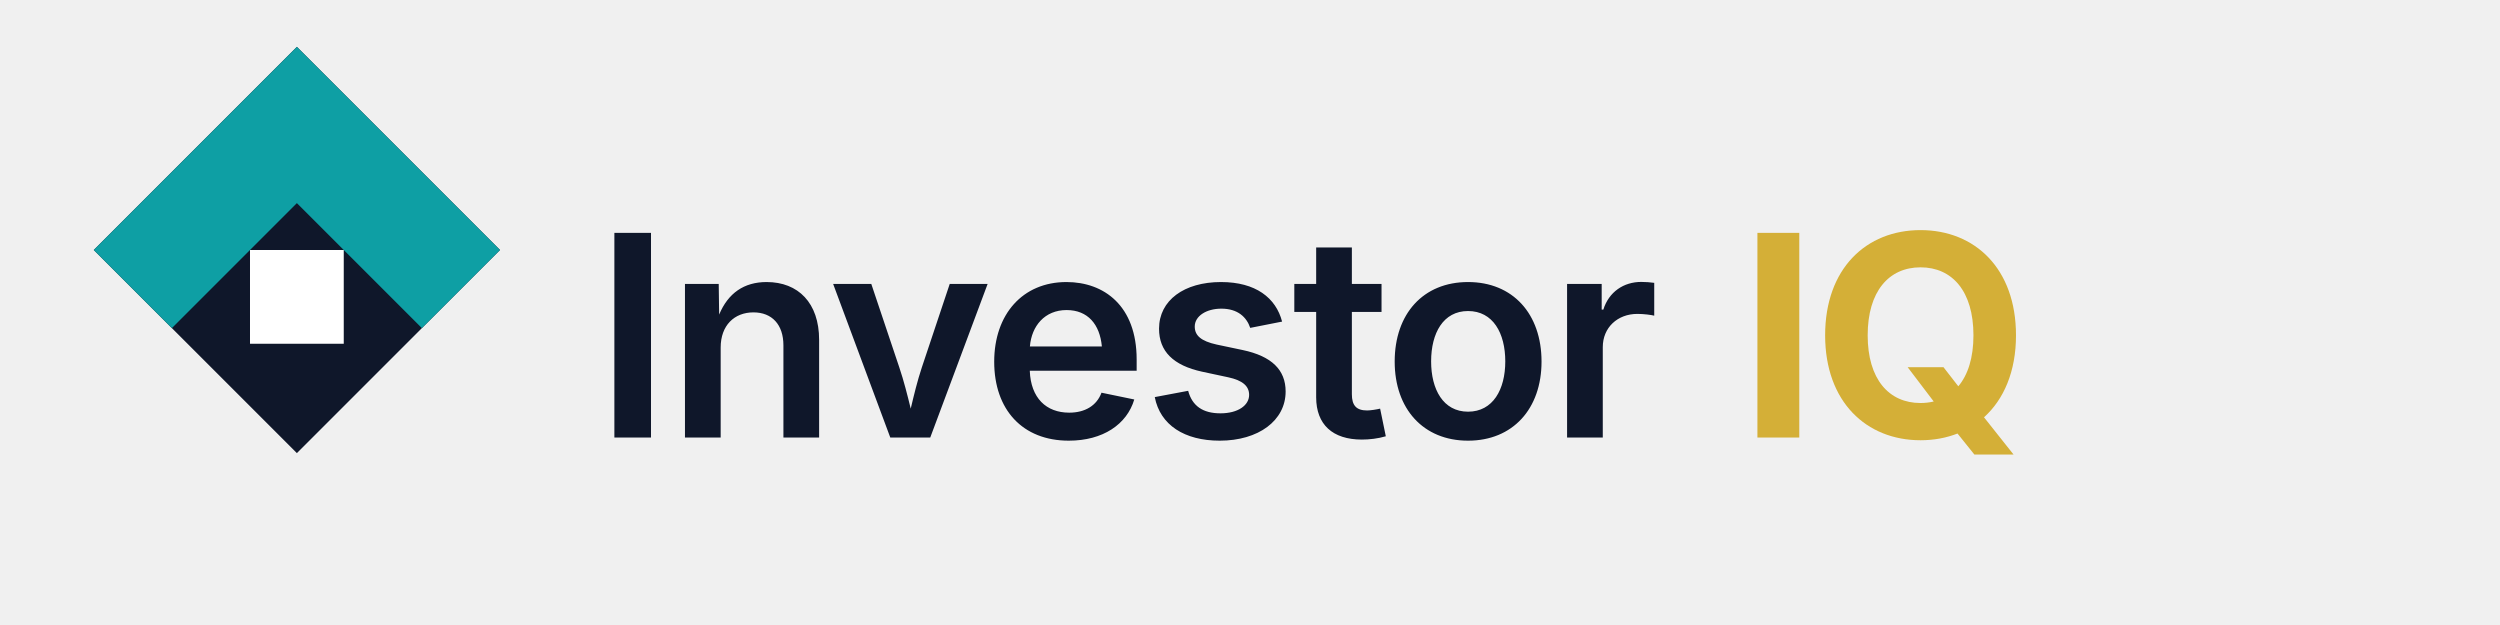
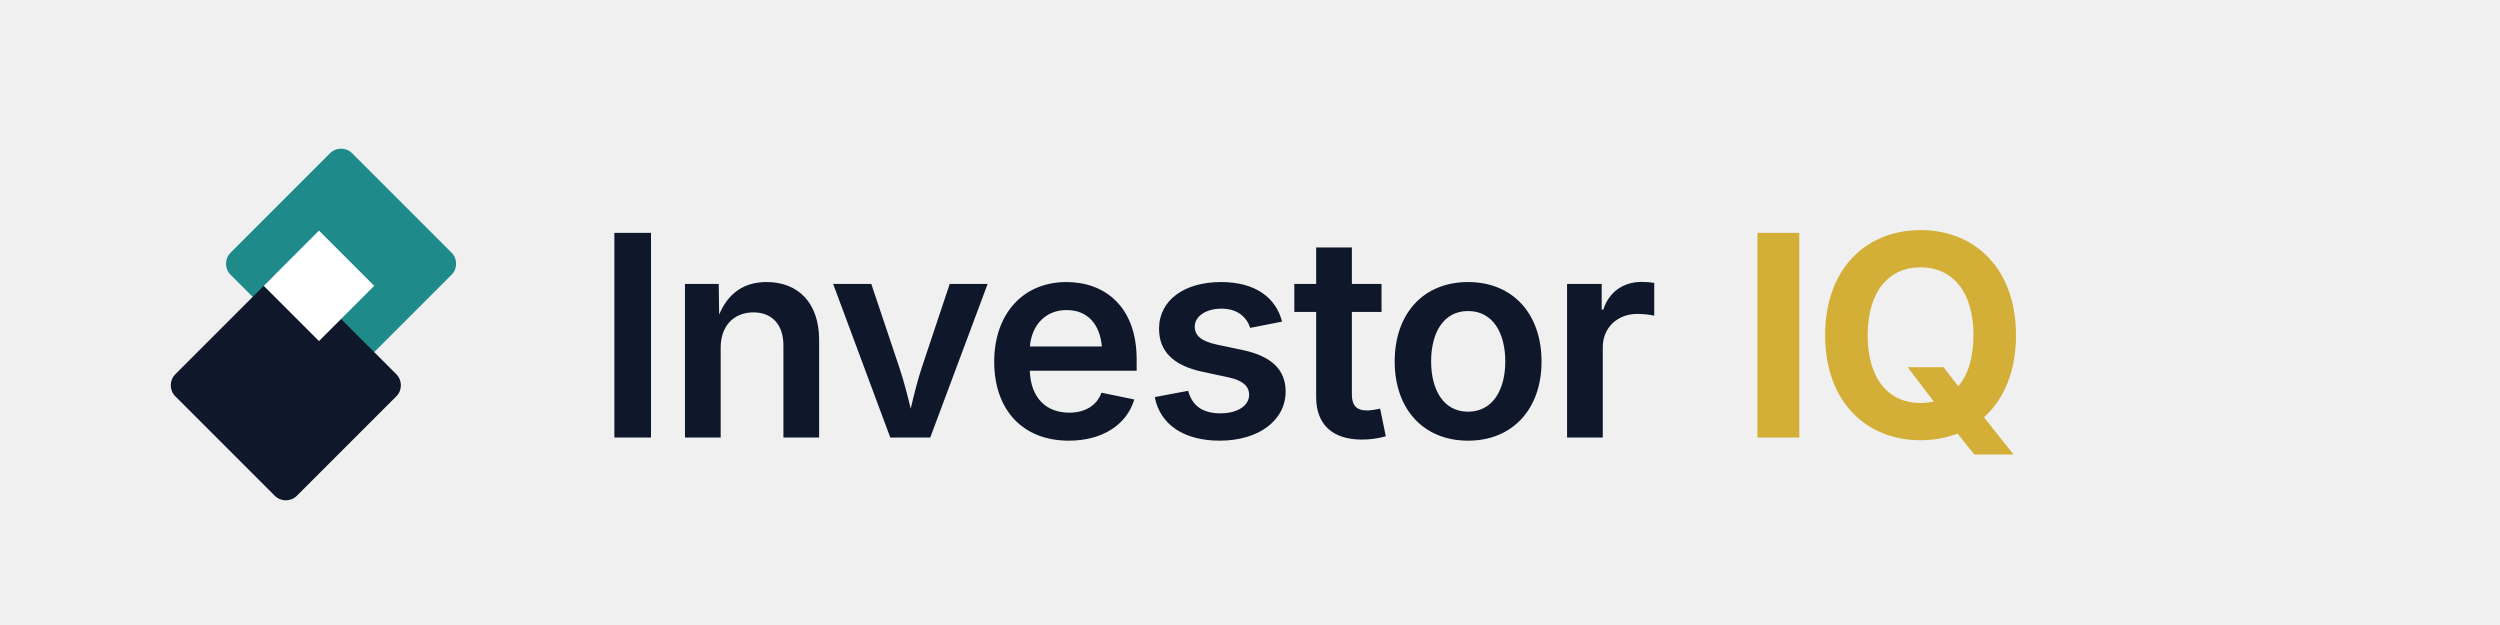
<svg xmlns="http://www.w3.org/2000/svg" width="640" height="160" viewBox="0 0 640 160" fill="none" role="img" aria-label="InvestorIQ">
  <g transform="translate(12 12)">
-     <path d="M64 0L116 52L64 104L12 52L64 0Z" fill="#0F172A" />
-     <path d="M64 0L116 52L96 72L64 40L32 72L12 52L64 0Z" fill="#0E9FA4" />
-     <rect x="52" y="52" width="24" height="24" fill="white" />
+     <g transform="translate(64 64) rotate(45) translate(-64 -64)">
+       <rect x="44" y="28" width="44" height="44" rx="4" fill="#1F8A8A" />
+       <rect x="56" y="60" width="44" height="44" rx="4" fill="#0F172A" />
+       <rect x="56" y="48" width="20" height="20" fill="#FFFFFF" />
+     </g>
  </g>
  <g transform="translate(152 32)">
    <text x="0" y="80" font-family="Inter, 'Inter Tight', 'Space Grotesk', sans-serif" font-size="72" letter-spacing="-0.02em">
      <tspan font-weight="600" fill="#0F172A">Investor</tspan>
      <tspan font-weight="700" fill="#D4AF37">IQ</tspan>
    </text>
  </g>
</svg>
